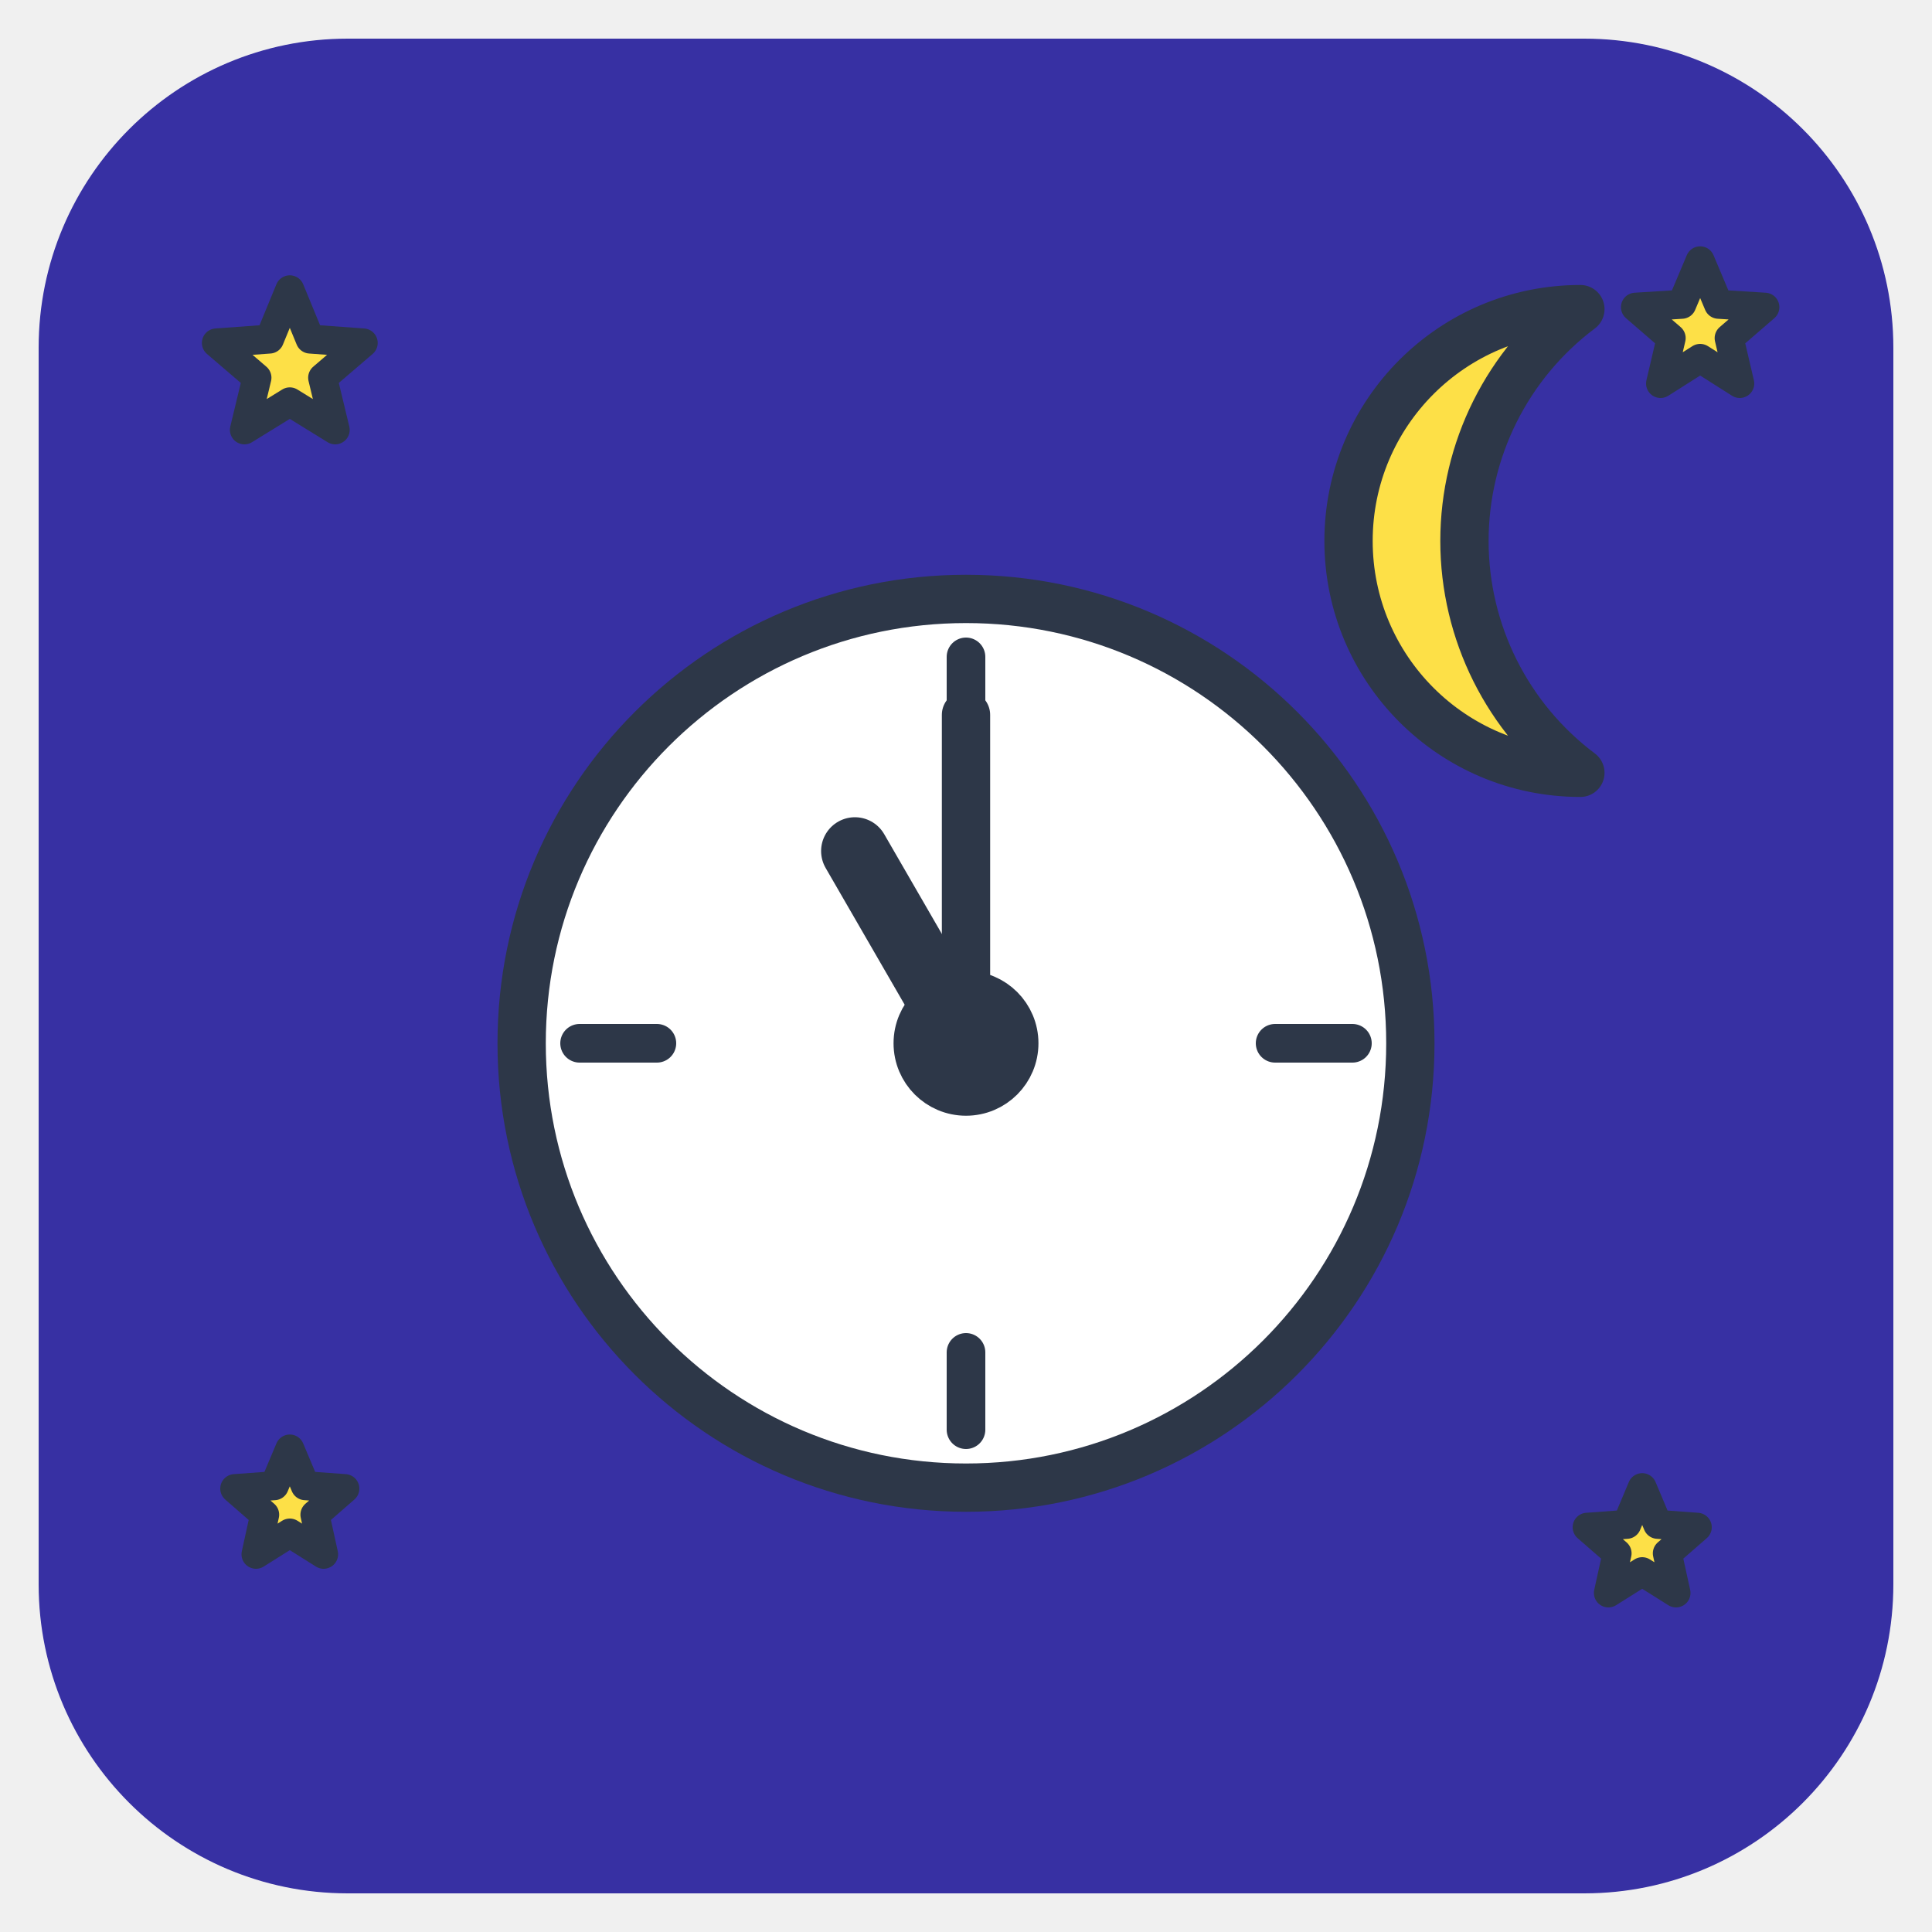
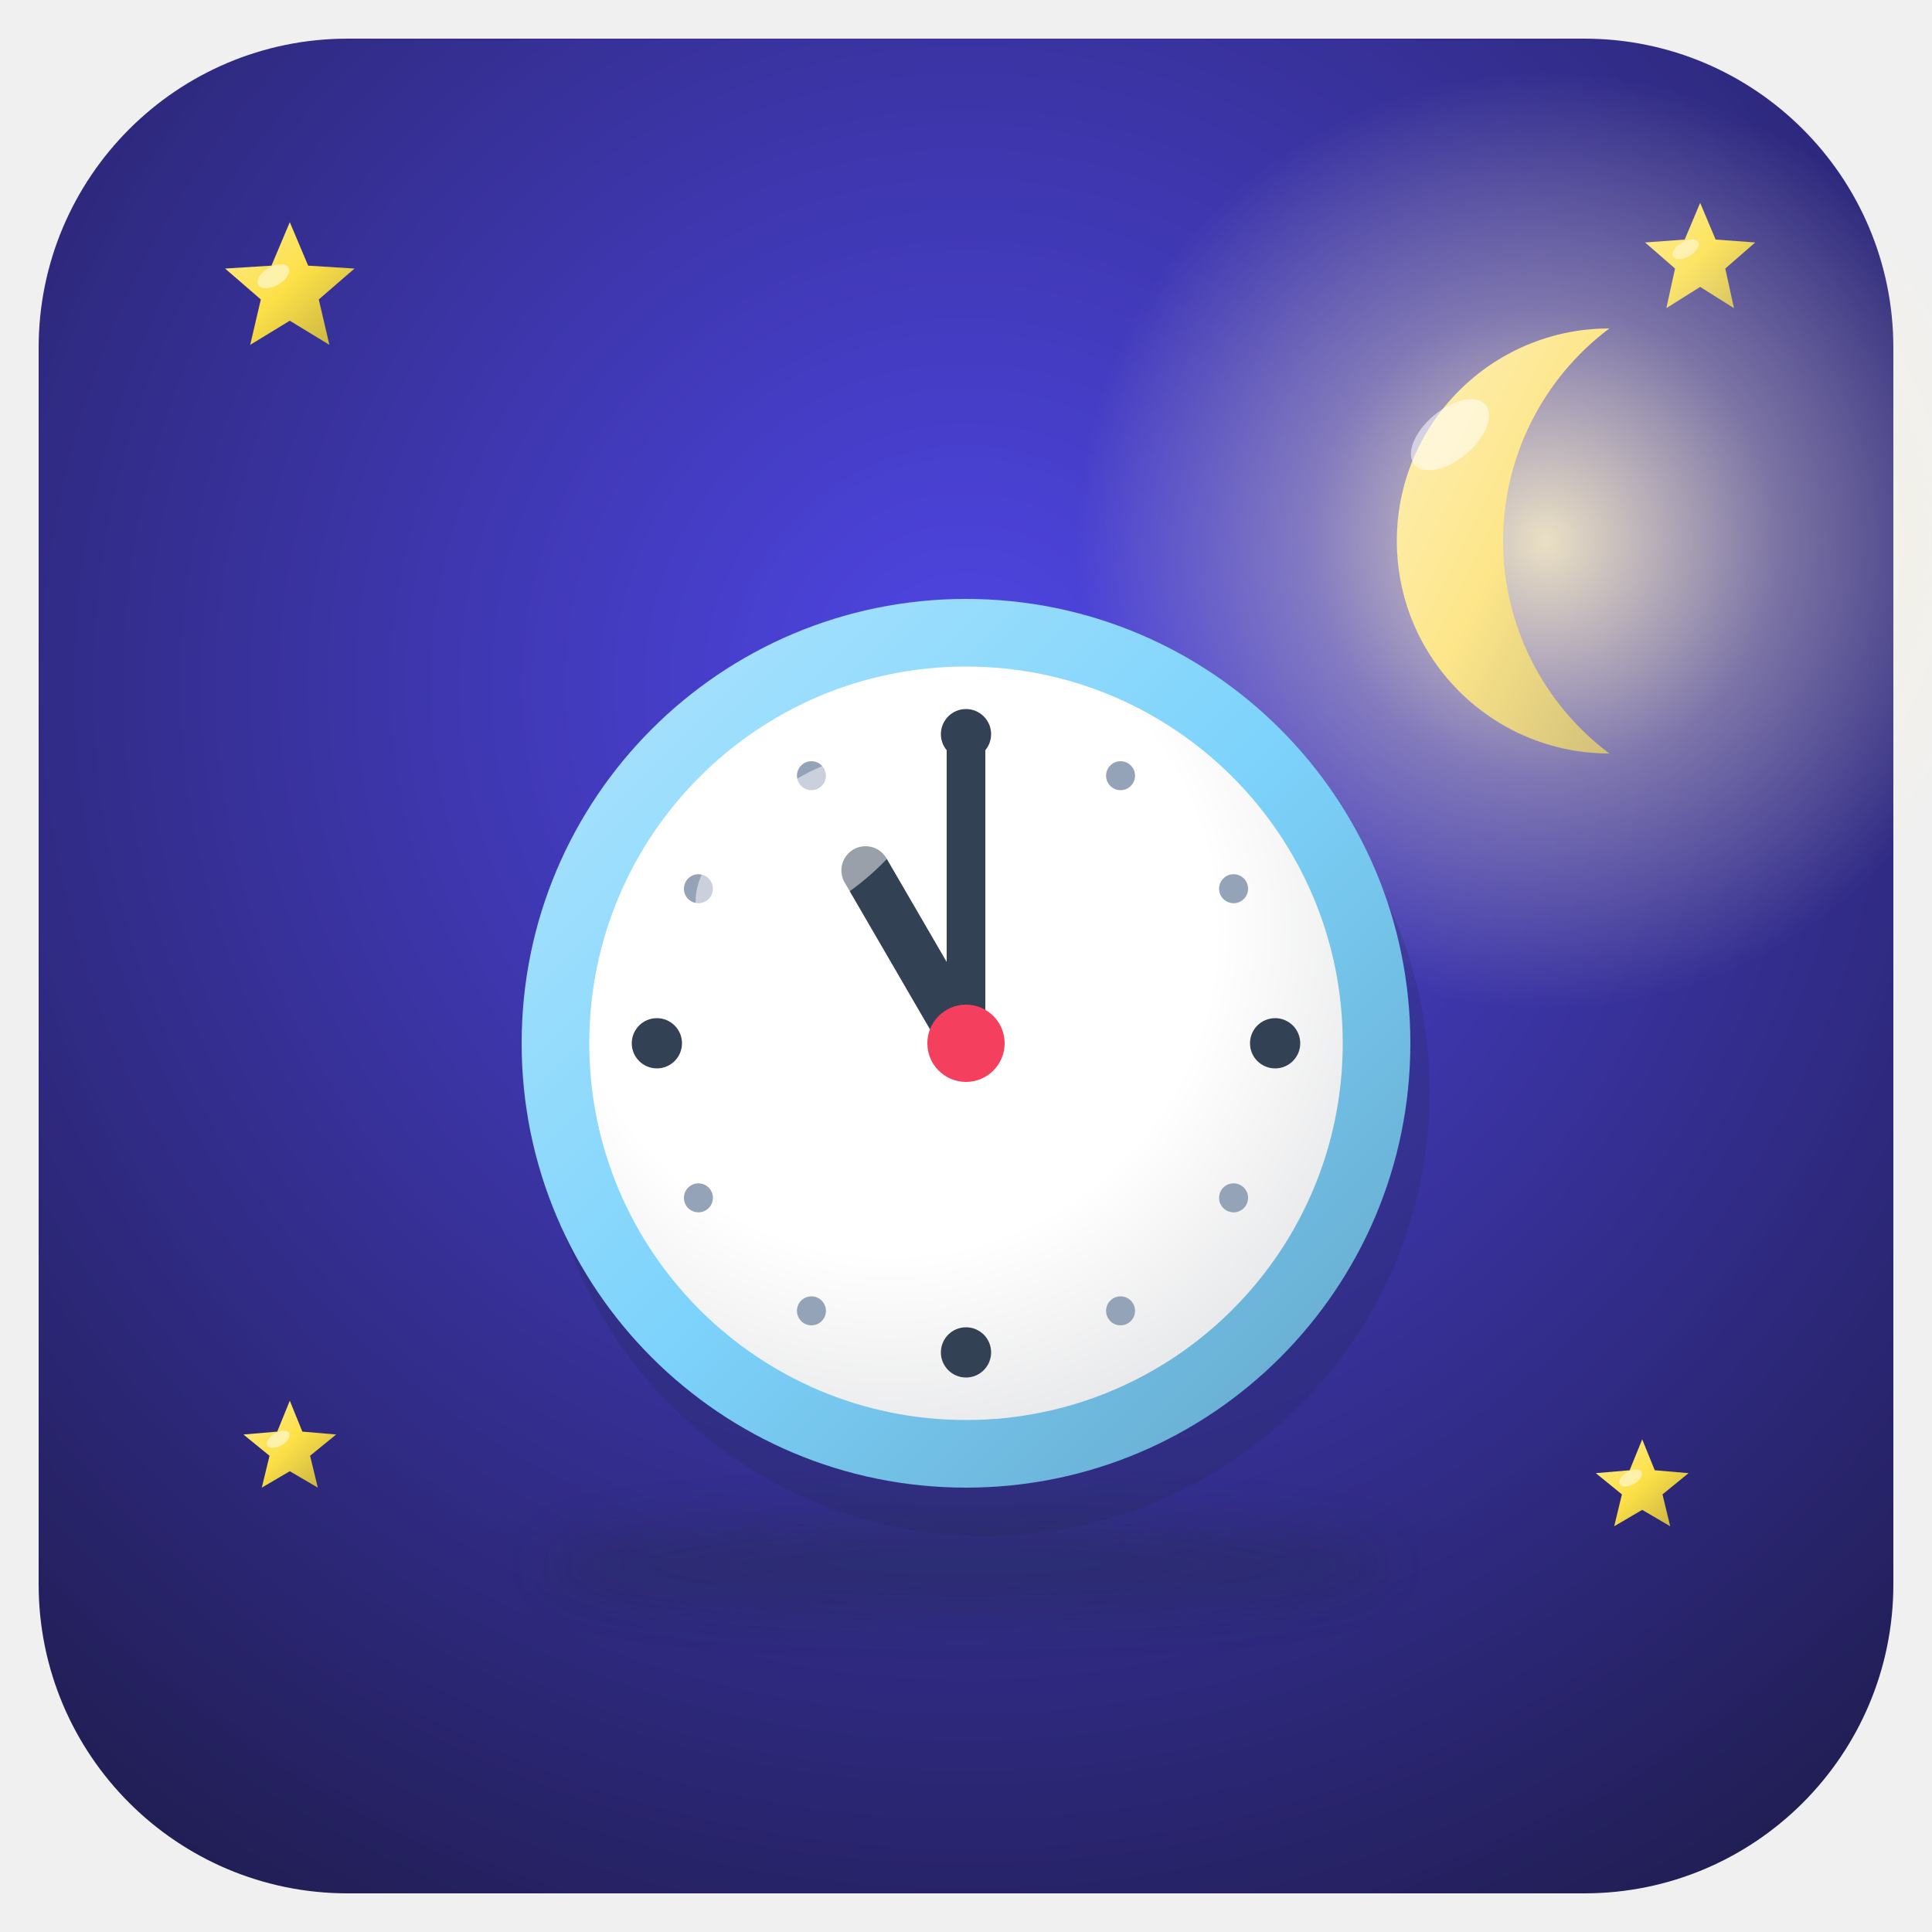
<svg xmlns="http://www.w3.org/2000/svg" viewBox="0 0 200 200" role="img" aria-label="מאוחר">
-   <rect x="4" y="4" width="192" height="192" rx="32" fill="#3730A3" />
-   <g stroke="#2D3748" stroke-width="5" stroke-linejoin="round" stroke-linecap="round">
-     <polygon points="30,30 32.1,35.1 37.6,35.5 33.4,39.1 34.7,44.5 30,41.6 25.3,44.5 26.6,39.1 22.4,35.5 27.9,35.1" fill="#FDE047" stroke-width="3" />
-     <polygon points="176,27 177.9,31.5 182.7,31.8 179,35 180.1,39.7 176,37.1 171.9,39.7 173,35 169.3,31.8 174.1,31.5" fill="#FDE047" stroke-width="3" />
-     <polygon points="170,154 171.6,157.8 175.7,158.1 172.6,160.8 173.5,164.9 170,162.7 166.5,164.9 167.4,160.8 164.3,158.1 168.4,157.8" fill="#FDE047" stroke-width="3" />
-     <polygon points="30,150 31.6,153.8 35.7,154.1 32.6,156.8 33.5,160.9 30,158.7 26.5,160.9 27.4,156.8 24.3,154.1 28.4,153.8" fill="#FDE047" stroke-width="3" />
-     <path d="M163.6 32 A24 24 0 1 0 163.6 80 A30 30 0 0 1 163.6 32Z" fill="#FDE047" />
-     <circle cx="100" cy="108" r="46" fill="#fff" />
-     <path d="M100 68 v8 M100 148 v-8 M60 108 h8 M140 108 h-8" fill="none" stroke-width="4" />
-     <path d="M100 108 L88.5 88.1" fill="none" stroke-width="7" />
-     <path d="M100 108 L100.0 74.0" fill="none" stroke-width="5" />
-     <circle cx="100" cy="108" r="5" fill="#2D3748" />
-   </g>
+   <defs>
+     <radialGradient id="early-late-opposite-g0" cx=".5" cy=".35" r=".8">
+       <stop offset="0" stop-color="#4F46E5" />
+       <stop offset="1" stop-color="#1E1B4B" />
+     </radialGradient>
+     <linearGradient id="early-late-opposite-g1" x1="0" y1="0" x2="1" y2="1">
+       <stop offset="0" stop-color="#feec91" />
+       <stop offset=".5" stop-color="#FDE047" />
+       <stop offset="1" stop-color="#bfad43" />
+     </linearGradient>
+     <radialGradient id="early-late-opposite-g2">
+       <stop offset="0" stop-color="#FEF3C7" stop-opacity="0.9" />
+       <stop offset="0.5" stop-color="#FEF3C7" stop-opacity="0.35" />
+       <stop offset="1" stop-color="#FEF3C7" stop-opacity="0" />
+     </radialGradient>
+     <linearGradient id="early-late-opposite-g3" x1="0" y1="0" x2="1" y2="1">
+       <stop offset="0" stop-color="#fef0b9" />
+       <stop offset=".5" stop-color="#FDE68A" />
+       <stop offset="1" stop-color="#d1c079" />
+     </linearGradient>
+     <linearGradient id="early-late-opposite-g4" x1="0" y1="0" x2="1" y2="1">
+       <stop offset="0" stop-color="#b1e5fd" />
+       <stop offset=".5" stop-color="#7DD3FC" />
+       <stop offset="1" stop-color="#63a3c5" />
+     </linearGradient>
+     <radialGradient id="early-late-opposite-g5" cx="0.4" cy="0.35" r="0.78">
+       <stop offset="0" stop-color="#ffffff" />
+       <stop offset=".55" stop-color="#FFFFFF" />
+       <stop offset="1" stop-color="#e0e1e3" />
+     </radialGradient>
+     <filter id="early-late-opposite-blur" x="-30%" y="-60%" width="160%" height="220%">
+       <feGaussianBlur stdDeviation="3" />
+     </filter>
+   </defs>
+   <rect x="4" y="4" width="192" height="192" rx="32" fill="url(#early-late-opposite-g0)" />
+   <polygon points="30,23 31.9,27.5 36.7,27.8 33,31 34.1,35.7 30,33.2 25.9,35.7 27,31 23.3,27.8 28.1,27.5" fill="url(#early-late-opposite-g1)" />
+   <ellipse cx="28.3" cy="28.6" rx="1.8" ry="1" fill="#fff" opacity="0.5" transform="rotate(-30 28.3 28.6)" />
+   <polygon points="176,21 177.6,24.8 181.7,25.1 178.6,27.8 179.5,31.9 176,29.7 172.5,31.9 173.4,27.8 170.3,25.1 174.4,24.8" fill="url(#early-late-opposite-g1)" />
+   <ellipse cx="174.5" cy="25.8" rx="1.5" ry="0.8" fill="#fff" opacity="0.5" transform="rotate(-30 174.5 25.8)" />
+   <polygon points="170,149 171.3,152.2 174.8,152.5 172.1,154.7 172.9,158 170,156.3 167.1,158 167.9,154.7 165.2,152.5 168.7,152.2" fill="url(#early-late-opposite-g1)" />
+   <ellipse cx="168.8" cy="153" rx="1.3" ry="0.7" fill="#fff" opacity="0.5" transform="rotate(-30 168.8 153)" />
+   <polygon points="30,145 31.3,148.2 34.8,148.5 32.1,150.7 32.9,154 30,152.3 27.1,154 27.9,150.7 25.2,148.5 28.7,148.2" fill="url(#early-late-opposite-g1)" />
+   <ellipse cx="28.8" cy="149" rx="1.3" ry="0.7" fill="#fff" opacity="0.5" transform="rotate(-30 28.8 149)" />
+   <circle cx="160" cy="56" r="48.4" fill="url(#early-late-opposite-g2)" />
+   <path d="M166.6 34 A22 22 0 1 0 166.6 78 A27.5 27.5 0 0 1 166.6 34Z" fill="url(#early-late-opposite-g3)" />
+   <ellipse cx="150.1" cy="45" rx="4.8" ry="2.6" fill="#fff" opacity="0.55" transform="rotate(-40 150.1 45)" />
+   <ellipse cx="100" cy="162" rx="44" ry="5" fill="#1E293B" opacity="0.3" filter="url(#early-late-opposite-blur)" />
+   <circle cx="102" cy="113" r="46" fill="#1E293B" opacity=".18" />
+   <circle cx="100" cy="108" r="46" fill="url(#early-late-opposite-g4)" />
+   <circle cx="100" cy="108" r="39" fill="url(#early-late-opposite-g5)" />
+   <circle cx="100" cy="76" r="2.6" fill="#334155" />
+   <circle cx="116" cy="80.3" r="1.5" fill="#94A3B8" />
+   <circle cx="127.7" cy="92" r="1.5" fill="#94A3B8" />
+   <circle cx="132" cy="108" r="2.6" fill="#334155" />
+   <circle cx="127.7" cy="124" r="1.5" fill="#94A3B8" />
+   <circle cx="116" cy="135.7" r="1.5" fill="#94A3B8" />
+   <circle cx="100" cy="140" r="2.6" fill="#334155" />
+   <circle cx="84" cy="135.7" r="1.5" fill="#94A3B8" />
+   <circle cx="72.3" cy="124" r="1.5" fill="#94A3B8" />
+   <circle cx="68" cy="108" r="2.6" fill="#334155" />
+   <circle cx="72.3" cy="92" r="1.5" fill="#94A3B8" />
+   <circle cx="84" cy="80.3" r="1.5" fill="#94A3B8" />
+   <path d="M100 108 L89.6 90.1" fill="none" stroke="#334155" stroke-width="5" stroke-linecap="round" stroke-linejoin="round" />
+   <path d="M100 108 L100 77.6" fill="none" stroke="#334155" stroke-width="4" stroke-linecap="round" stroke-linejoin="round" />
+   <circle cx="100" cy="108" r="4" fill="#F43F5E" />
+   <ellipse cx="83.9" cy="87.3" rx="13.8" ry="6.4" fill="#fff" opacity="0.5" transform="rotate(-35 83.9 87.3)" />
</svg>
